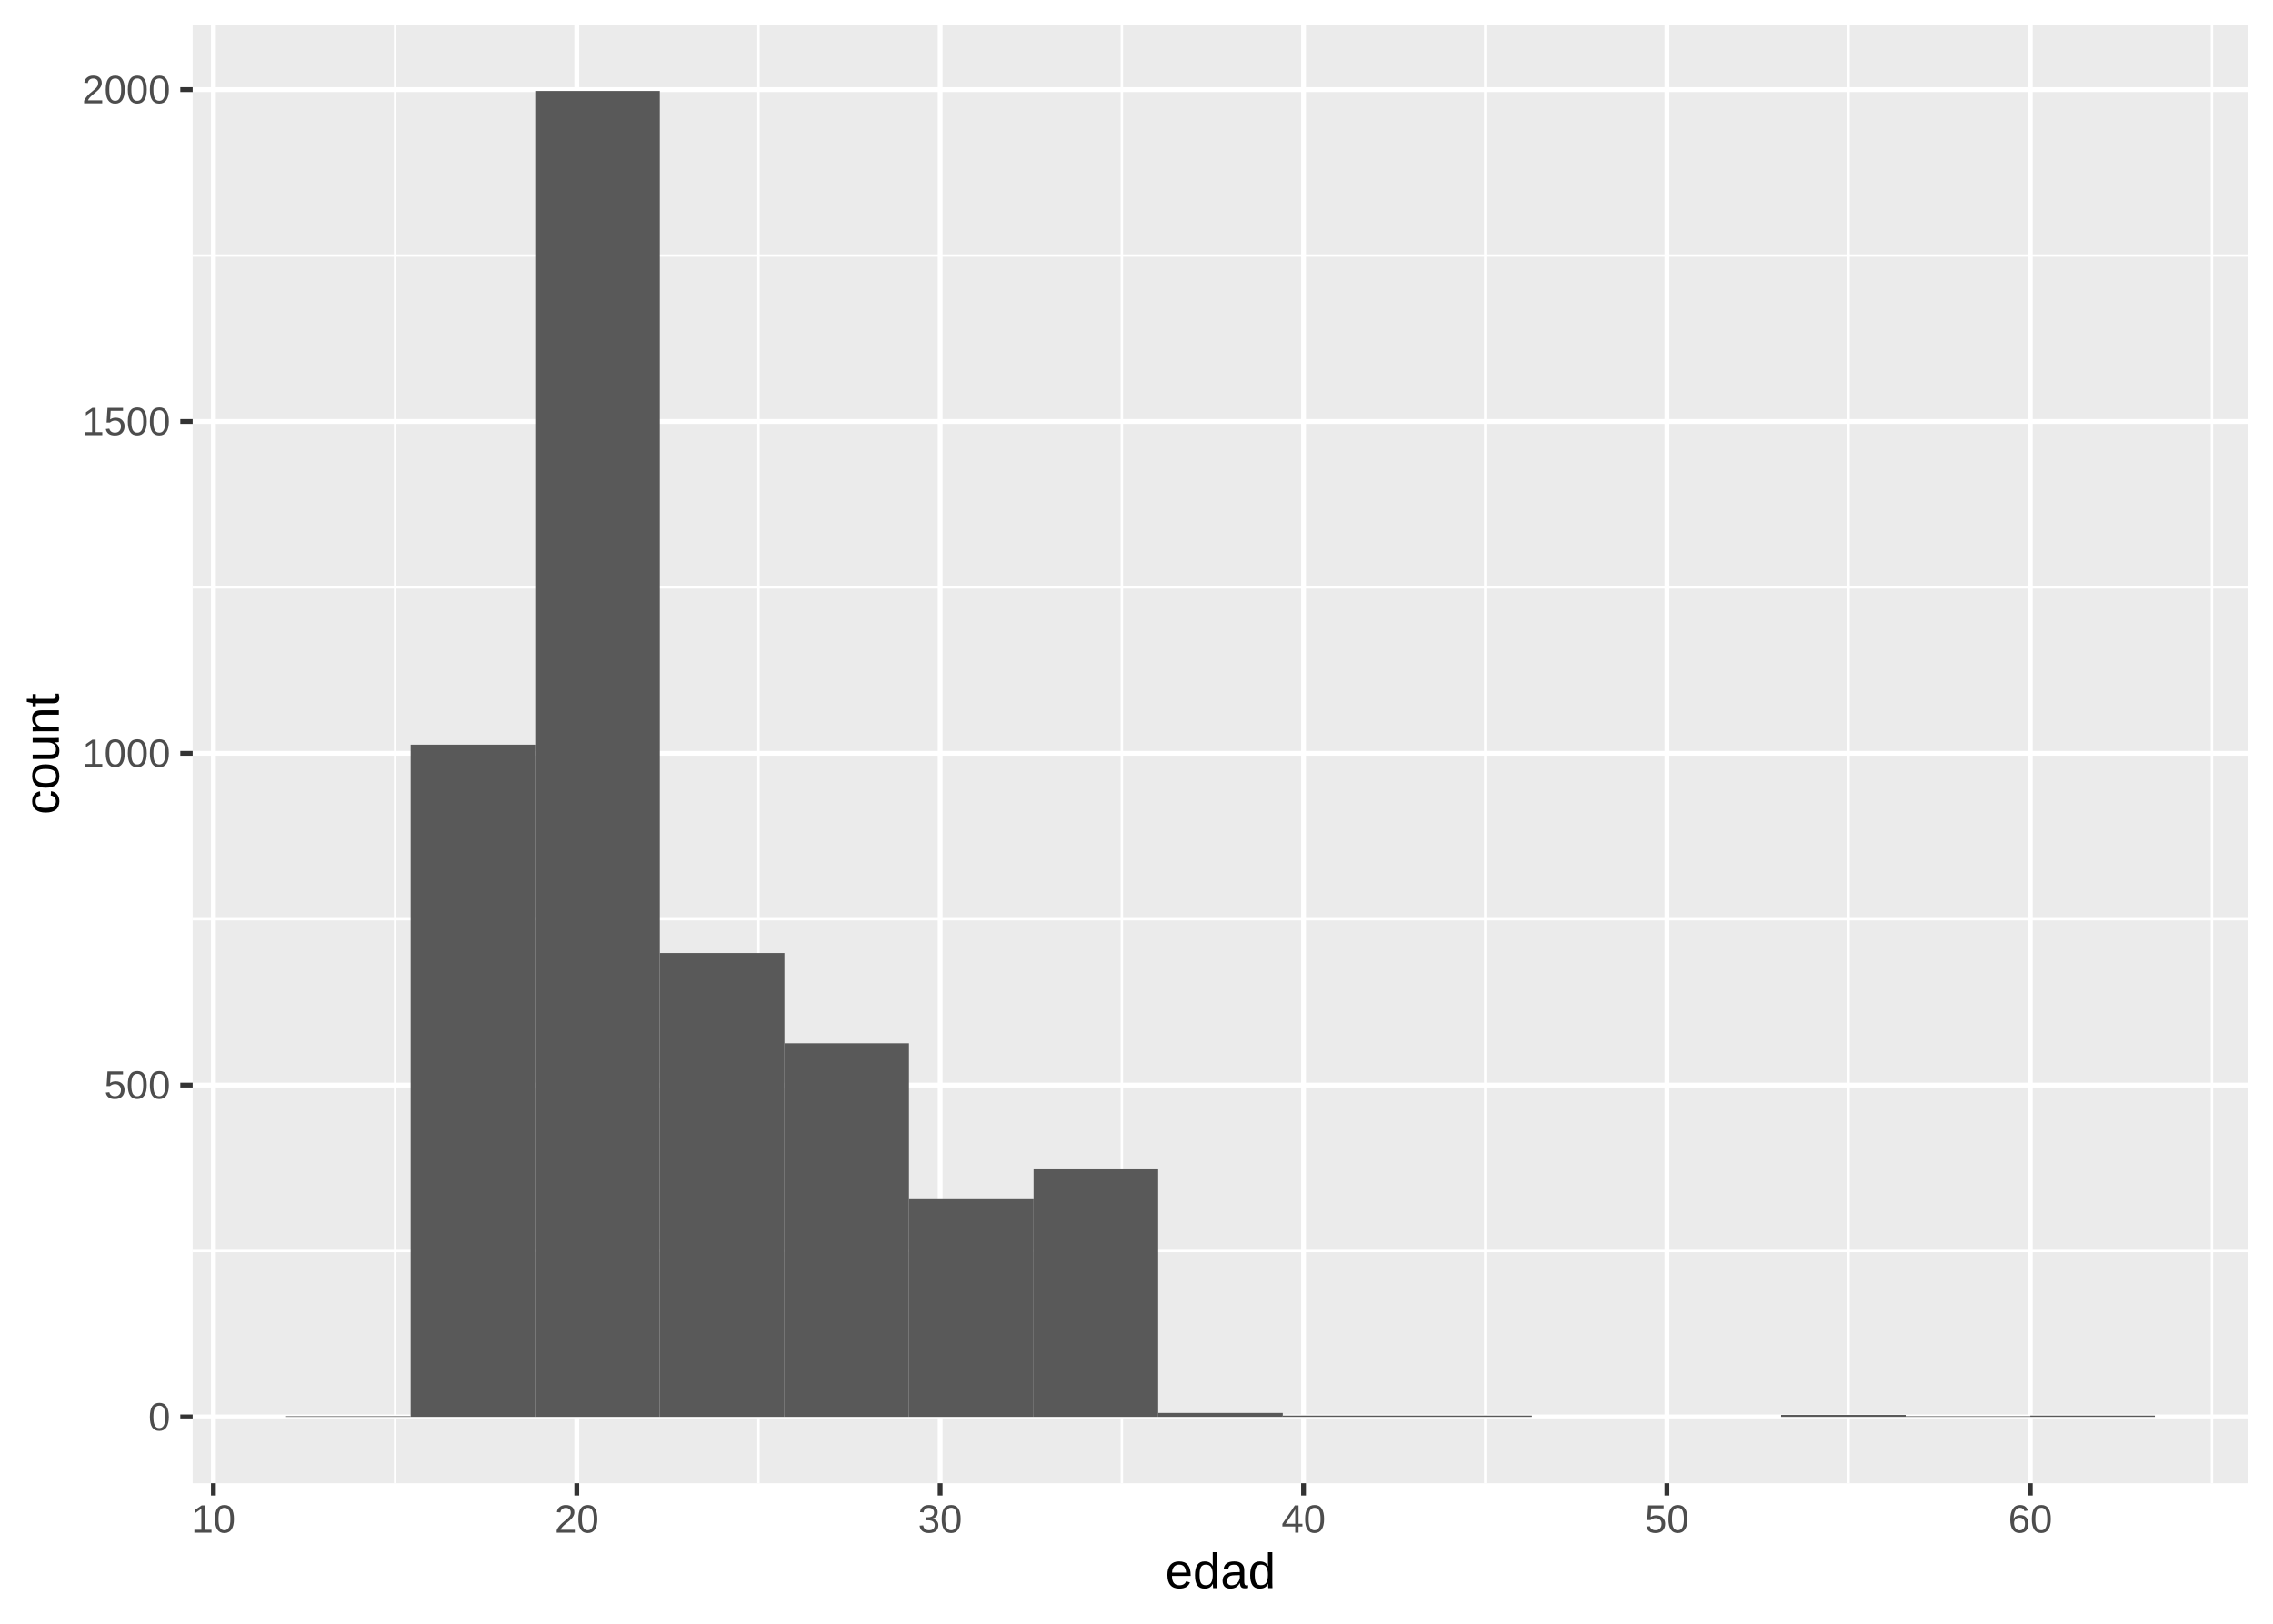
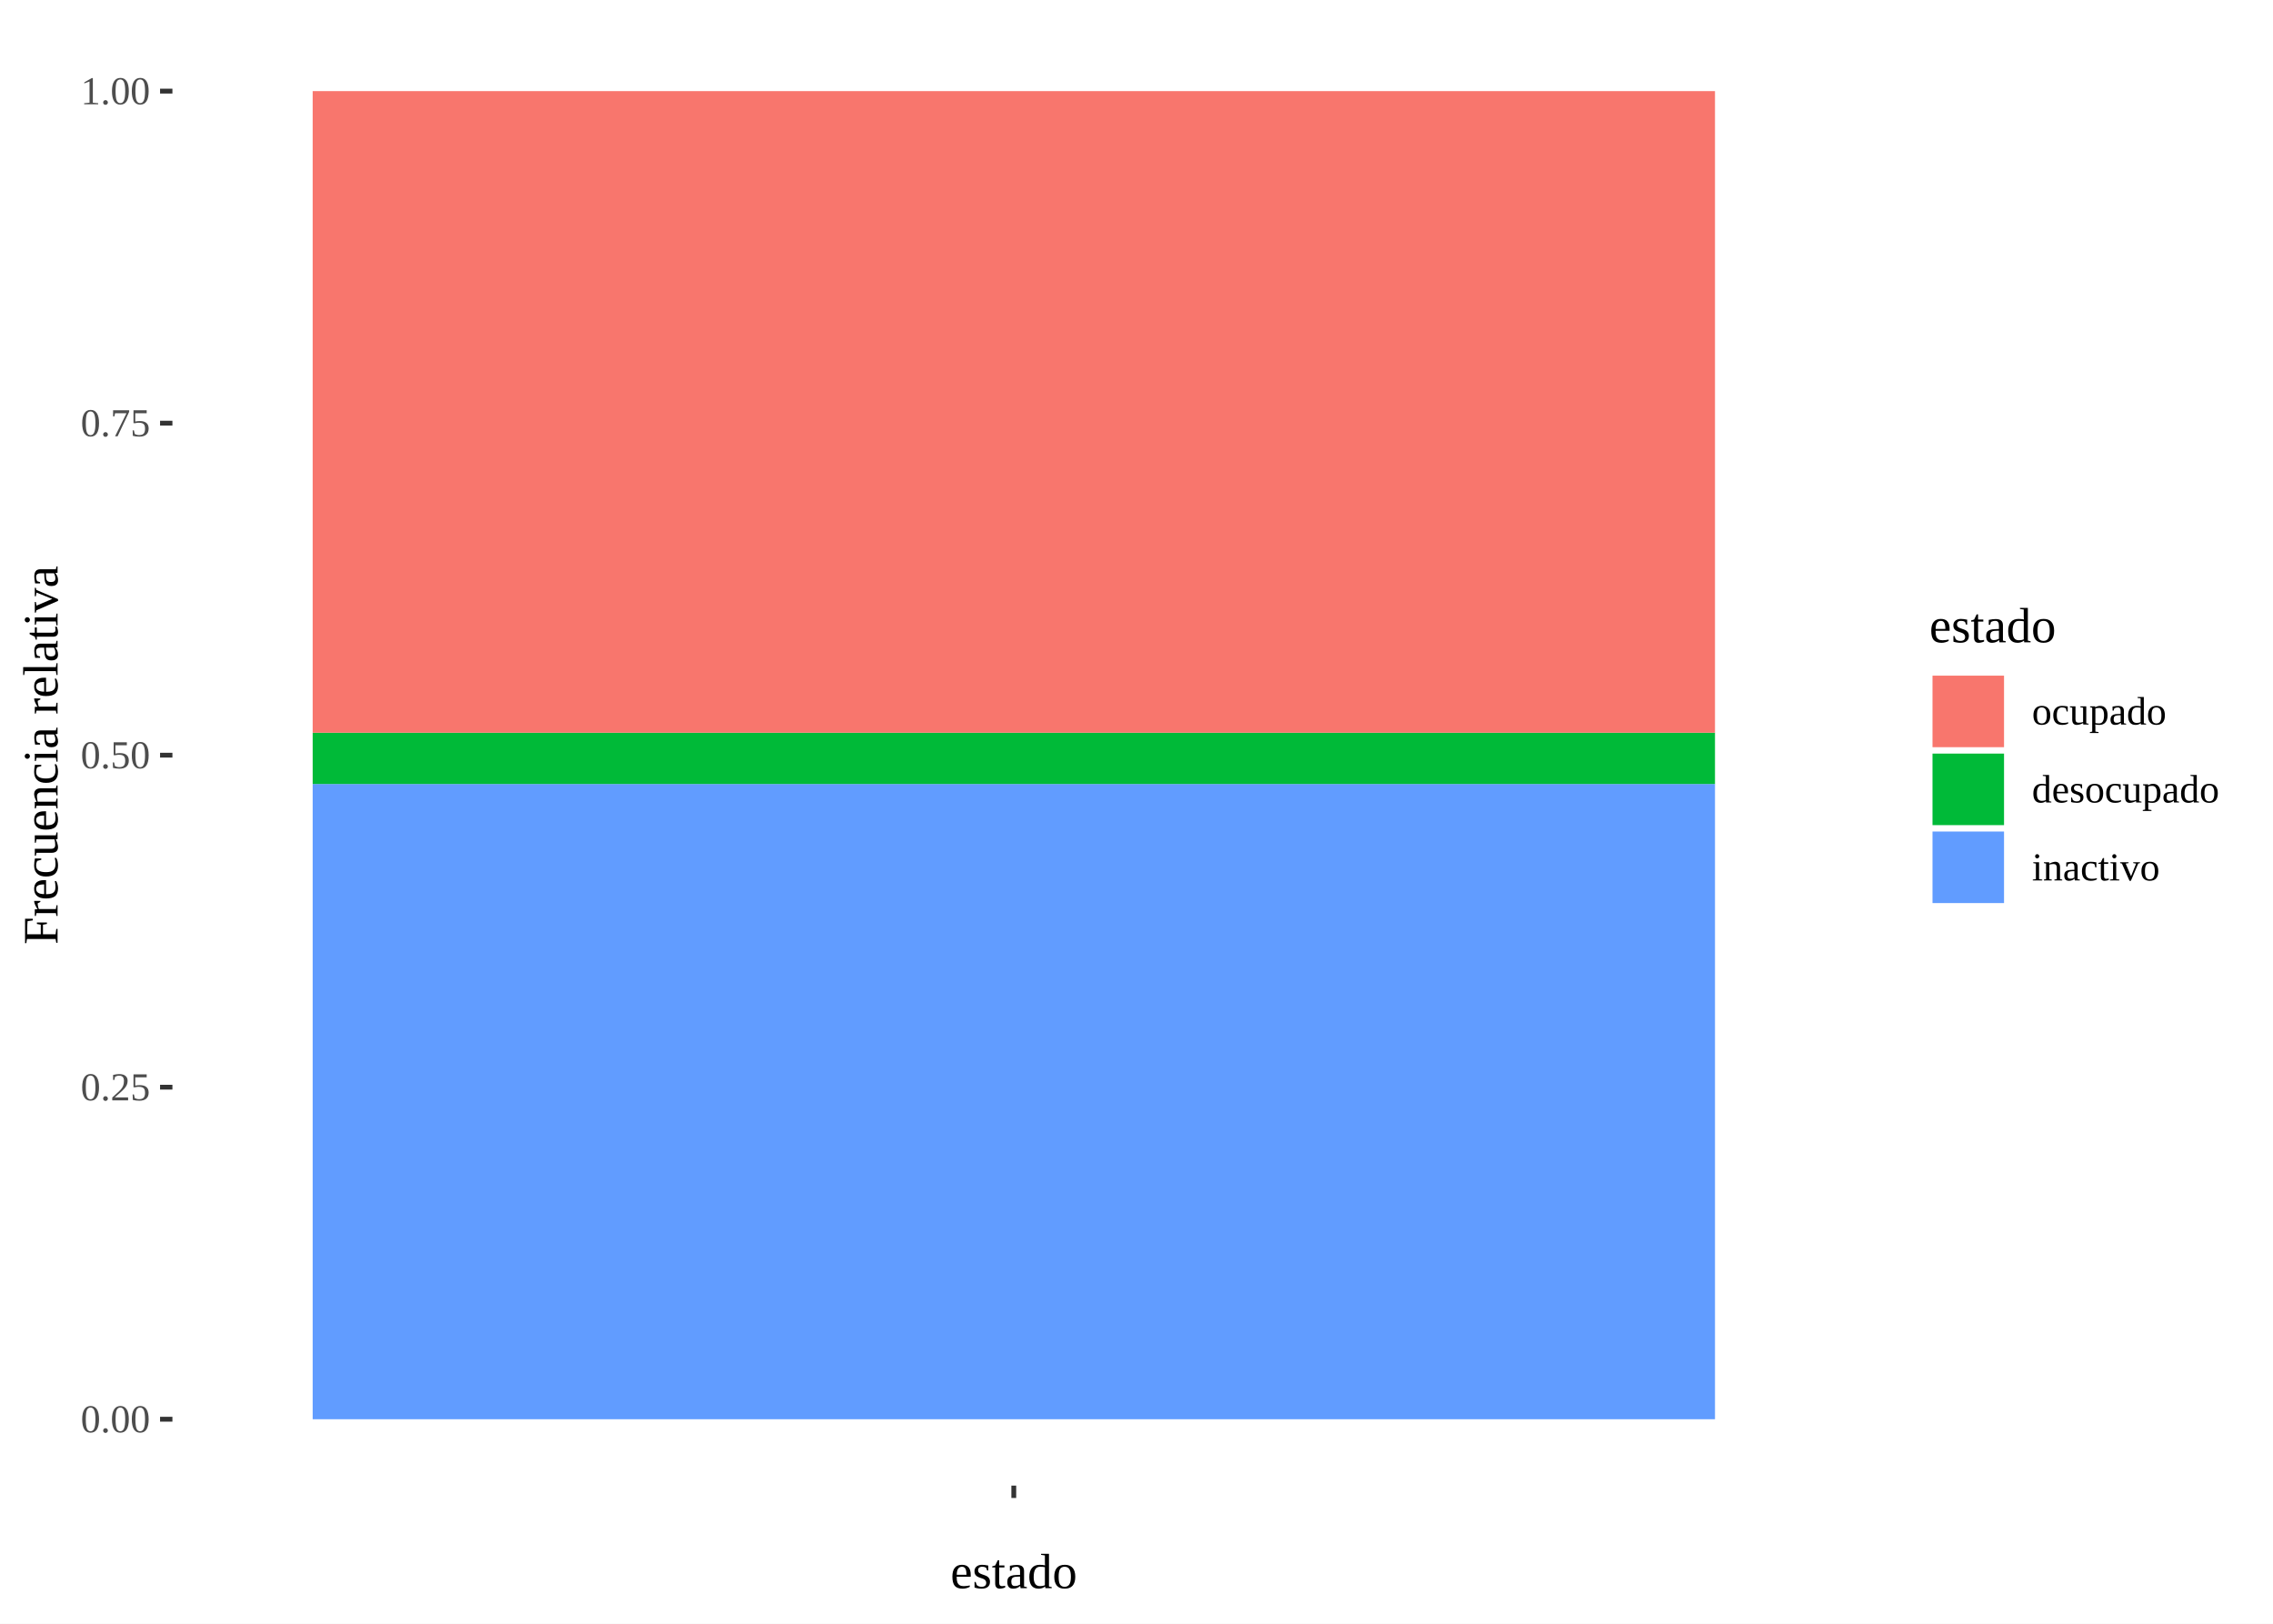
<svg xmlns="http://www.w3.org/2000/svg" viewBox="0 0 504.00 360.00">
  <defs>
    <style type="text/css">
    line, polyline, polygon, path, rect, circle {
      fill: none;
      stroke: #000000;
      stroke-linecap: round;
      stroke-linejoin: round;
      stroke-miterlimit: 10.00;
    }
  </style>
  </defs>
  <rect width="100%" height="100%" style="stroke: none; fill: #FFFFFF;" />
-   <rect x="0.00" y="0.00" width="504.00" height="360.00" style="stroke-width: 1.07; stroke: #FFFFFF; fill: #FFFFFF;" />
  <defs>
-     <clipPath id="cpNDIuNzJ8NDk4LjUyfDMyOC44M3w1LjQ4">
-       <rect x="42.72" y="5.48" width="455.81" height="323.35" />
+     <clipPath id="cpMzguMjN8NDExLjM1fDMyOS4zOHw1LjQ4">
+       <rect x="38.23" y="5.48" width="373.12" height="323.90" />
    </clipPath>
  </defs>
-   <rect x="42.72" y="5.48" width="455.81" height="323.35" style="stroke-width: 1.07; stroke: none; fill: #EBEBEB;" clip-path="url(#cpNDIuNzJ8NDk4LjUyfDMyOC44M3w1LjQ4)" />
-   <polyline points="42.72,277.35 498.52,277.35 " style="stroke-width: 0.53; stroke: #FFFFFF; stroke-linecap: butt;" clip-path="url(#cpNDIuNzJ8NDk4LjUyfDMyOC44M3w1LjQ4)" />
-   <polyline points="42.72,203.79 498.52,203.79 " style="stroke-width: 0.53; stroke: #FFFFFF; stroke-linecap: butt;" clip-path="url(#cpNDIuNzJ8NDk4LjUyfDMyOC44M3w1LjQ4)" />
-   <polyline points="42.72,130.23 498.52,130.23 " style="stroke-width: 0.53; stroke: #FFFFFF; stroke-linecap: butt;" clip-path="url(#cpNDIuNzJ8NDk4LjUyfDMyOC44M3w1LjQ4)" />
-   <polyline points="42.72,56.66 498.52,56.66 " style="stroke-width: 0.53; stroke: #FFFFFF; stroke-linecap: butt;" clip-path="url(#cpNDIuNzJ8NDk4LjUyfDMyOC44M3w1LjQ4)" />
-   <polyline points="87.61,328.83 87.61,5.48 " style="stroke-width: 0.53; stroke: #FFFFFF; stroke-linecap: butt;" clip-path="url(#cpNDIuNzJ8NDk4LjUyfDMyOC44M3w1LjQ4)" />
-   <polyline points="168.18,328.83 168.18,5.48 " style="stroke-width: 0.53; stroke: #FFFFFF; stroke-linecap: butt;" clip-path="url(#cpNDIuNzJ8NDk4LjUyfDMyOC44M3w1LjQ4)" />
-   <polyline points="248.75,328.83 248.75,5.48 " style="stroke-width: 0.53; stroke: #FFFFFF; stroke-linecap: butt;" clip-path="url(#cpNDIuNzJ8NDk4LjUyfDMyOC44M3w1LjQ4)" />
-   <polyline points="329.32,328.83 329.32,5.48 " style="stroke-width: 0.53; stroke: #FFFFFF; stroke-linecap: butt;" clip-path="url(#cpNDIuNzJ8NDk4LjUyfDMyOC44M3w1LjQ4)" />
-   <polyline points="409.89,328.83 409.89,5.48 " style="stroke-width: 0.53; stroke: #FFFFFF; stroke-linecap: butt;" clip-path="url(#cpNDIuNzJ8NDk4LjUyfDMyOC44M3w1LjQ4)" />
-   <polyline points="490.46,328.83 490.46,5.48 " style="stroke-width: 0.53; stroke: #FFFFFF; stroke-linecap: butt;" clip-path="url(#cpNDIuNzJ8NDk4LjUyfDMyOC44M3w1LjQ4)" />
-   <polyline points="42.72,314.13 498.52,314.13 " style="stroke-width: 1.07; stroke: #FFFFFF; stroke-linecap: butt;" clip-path="url(#cpNDIuNzJ8NDk4LjUyfDMyOC44M3w1LjQ4)" />
-   <polyline points="42.72,240.57 498.52,240.57 " style="stroke-width: 1.07; stroke: #FFFFFF; stroke-linecap: butt;" clip-path="url(#cpNDIuNzJ8NDk4LjUyfDMyOC44M3w1LjQ4)" />
-   <polyline points="42.72,167.01 498.52,167.01 " style="stroke-width: 1.07; stroke: #FFFFFF; stroke-linecap: butt;" clip-path="url(#cpNDIuNzJ8NDk4LjUyfDMyOC44M3w1LjQ4)" />
-   <polyline points="42.72,93.44 498.52,93.44 " style="stroke-width: 1.07; stroke: #FFFFFF; stroke-linecap: butt;" clip-path="url(#cpNDIuNzJ8NDk4LjUyfDMyOC44M3w1LjQ4)" />
-   <polyline points="42.72,19.88 498.52,19.88 " style="stroke-width: 1.07; stroke: #FFFFFF; stroke-linecap: butt;" clip-path="url(#cpNDIuNzJ8NDk4LjUyfDMyOC44M3w1LjQ4)" />
-   <polyline points="47.32,328.83 47.32,5.48 " style="stroke-width: 1.07; stroke: #FFFFFF; stroke-linecap: butt;" clip-path="url(#cpNDIuNzJ8NDk4LjUyfDMyOC44M3w1LjQ4)" />
-   <polyline points="127.89,328.83 127.89,5.48 " style="stroke-width: 1.07; stroke: #FFFFFF; stroke-linecap: butt;" clip-path="url(#cpNDIuNzJ8NDk4LjUyfDMyOC44M3w1LjQ4)" />
-   <polyline points="208.46,328.83 208.46,5.48 " style="stroke-width: 1.07; stroke: #FFFFFF; stroke-linecap: butt;" clip-path="url(#cpNDIuNzJ8NDk4LjUyfDMyOC44M3w1LjQ4)" />
-   <polyline points="289.03,328.83 289.03,5.48 " style="stroke-width: 1.07; stroke: #FFFFFF; stroke-linecap: butt;" clip-path="url(#cpNDIuNzJ8NDk4LjUyfDMyOC44M3w1LjQ4)" />
-   <polyline points="369.61,328.83 369.61,5.48 " style="stroke-width: 1.07; stroke: #FFFFFF; stroke-linecap: butt;" clip-path="url(#cpNDIuNzJ8NDk4LjUyfDMyOC44M3w1LjQ4)" />
-   <polyline points="450.18,328.83 450.18,5.48 " style="stroke-width: 1.07; stroke: #FFFFFF; stroke-linecap: butt;" clip-path="url(#cpNDIuNzJ8NDk4LjUyfDMyOC44M3w1LjQ4)" />
-   <rect x="63.43" y="313.98" width="27.62" height="0.15" style="stroke-width: 1.07; stroke: none; stroke-linecap: square; stroke-linejoin: miter; fill: #595959;" clip-path="url(#cpNDIuNzJ8NDk4LjUyfDMyOC44M3w1LjQ4)" />
-   <rect x="91.06" y="165.09" width="27.62" height="149.04" style="stroke-width: 1.07; stroke: none; stroke-linecap: square; stroke-linejoin: miter; fill: #595959;" clip-path="url(#cpNDIuNzJ8NDk4LjUyfDMyOC44M3w1LjQ4)" />
-   <rect x="118.68" y="20.18" width="27.62" height="293.95" style="stroke-width: 1.07; stroke: none; stroke-linecap: square; stroke-linejoin: miter; fill: #595959;" clip-path="url(#cpNDIuNzJ8NDk4LjUyfDMyOC44M3w1LjQ4)" />
-   <rect x="146.31" y="211.29" width="27.62" height="102.84" style="stroke-width: 1.07; stroke: none; stroke-linecap: square; stroke-linejoin: miter; fill: #595959;" clip-path="url(#cpNDIuNzJ8NDk4LjUyfDMyOC44M3w1LjQ4)" />
-   <rect x="173.93" y="231.30" width="27.62" height="82.83" style="stroke-width: 1.07; stroke: none; stroke-linecap: square; stroke-linejoin: miter; fill: #595959;" clip-path="url(#cpNDIuNzJ8NDk4LjUyfDMyOC44M3w1LjQ4)" />
-   <rect x="201.56" y="265.87" width="27.62" height="48.26" style="stroke-width: 1.07; stroke: none; stroke-linecap: square; stroke-linejoin: miter; fill: #595959;" clip-path="url(#cpNDIuNzJ8NDk4LjUyfDMyOC44M3w1LjQ4)" />
-   <rect x="229.18" y="259.25" width="27.62" height="54.88" style="stroke-width: 1.07; stroke: none; stroke-linecap: square; stroke-linejoin: miter; fill: #595959;" clip-path="url(#cpNDIuNzJ8NDk4LjUyfDMyOC44M3w1LjQ4)" />
-   <rect x="256.81" y="313.25" width="27.62" height="0.88" style="stroke-width: 1.07; stroke: none; stroke-linecap: square; stroke-linejoin: miter; fill: #595959;" clip-path="url(#cpNDIuNzJ8NDk4LjUyfDMyOC44M3w1LjQ4)" />
-   <rect x="284.43" y="313.84" width="27.62" height="0.29" style="stroke-width: 1.07; stroke: none; stroke-linecap: square; stroke-linejoin: miter; fill: #595959;" clip-path="url(#cpNDIuNzJ8NDk4LjUyfDMyOC44M3w1LjQ4)" />
-   <rect x="312.05" y="313.84" width="27.62" height="0.29" style="stroke-width: 1.07; stroke: none; stroke-linecap: square; stroke-linejoin: miter; fill: #595959;" clip-path="url(#cpNDIuNzJ8NDk4LjUyfDMyOC44M3w1LjQ4)" />
-   <rect x="339.68" y="314.13" width="27.62" height="0.00" style="stroke-width: 1.07; stroke: none; stroke-linecap: square; stroke-linejoin: miter; fill: #595959;" clip-path="url(#cpNDIuNzJ8NDk4LjUyfDMyOC44M3w1LjQ4)" />
-   <rect x="367.30" y="314.13" width="27.62" height="0.00" style="stroke-width: 1.07; stroke: none; stroke-linecap: square; stroke-linejoin: miter; fill: #595959;" clip-path="url(#cpNDIuNzJ8NDk4LjUyfDMyOC44M3w1LjQ4)" />
-   <rect x="394.93" y="313.69" width="27.62" height="0.44" style="stroke-width: 1.07; stroke: none; stroke-linecap: square; stroke-linejoin: miter; fill: #595959;" clip-path="url(#cpNDIuNzJ8NDk4LjUyfDMyOC44M3w1LjQ4)" />
-   <rect x="422.55" y="313.98" width="27.62" height="0.15" style="stroke-width: 1.07; stroke: none; stroke-linecap: square; stroke-linejoin: miter; fill: #595959;" clip-path="url(#cpNDIuNzJ8NDk4LjUyfDMyOC44M3w1LjQ4)" />
-   <rect x="450.18" y="313.84" width="27.62" height="0.29" style="stroke-width: 1.07; stroke: none; stroke-linecap: square; stroke-linejoin: miter; fill: #595959;" clip-path="url(#cpNDIuNzJ8NDk4LjUyfDMyOC44M3w1LjQ4)" />
+   <rect x="69.33" y="173.82" width="310.94" height="140.84" style="stroke-width: 1.07; stroke: none; stroke-linecap: square; stroke-linejoin: miter; fill: #619CFF;" clip-path="url(#cpMzguMjN8NDExLjM1fDMyOS4zOHw1LjQ4)" />
+   <rect x="69.33" y="162.45" width="310.94" height="11.37" style="stroke-width: 1.07; stroke: none; stroke-linecap: square; stroke-linejoin: miter; fill: #00BA38;" clip-path="url(#cpMzguMjN8NDExLjM1fDMyOS4zOHw1LjQ4)" />
+   <rect x="69.33" y="20.20" width="310.94" height="142.25" style="stroke-width: 1.07; stroke: none; stroke-linecap: square; stroke-linejoin: miter; fill: #F8766D;" clip-path="url(#cpMzguMjN8NDExLjM1fDMyOS4zOHw1LjQ4)" />
  <defs>
    <clipPath id="cpMC4wMHw1MDQuMDB8MzYwLjAwfDAuMDA=">
      <rect x="0.00" y="0.00" width="504.00" height="360.00" />
    </clipPath>
  </defs>
  <g clip-path="url(#cpMC4wMHw1MDQuMDB8MzYwLjAwfDAuMDA=)">
-     <text x="32.89" y="317.16" style="font-size: 8.80px; fill: #4D4D4D; font-family: Arimo;" textLength="4.89px" lengthAdjust="spacingAndGlyphs">0</text>
+     <text x="17.90" y="317.57" style="font-size: 8.80px; fill: #4D4D4D; font-family: Times New Roman;" textLength="15.40px" lengthAdjust="spacingAndGlyphs">0.00</text>
  </g>
  <g clip-path="url(#cpMC4wMHw1MDQuMDB8MzYwLjAwfDAuMDA=)">
-     <text x="23.10" y="243.59" style="font-size: 8.80px; fill: #4D4D4D; font-family: Arimo;" textLength="14.68px" lengthAdjust="spacingAndGlyphs">500</text>
+     <text x="17.90" y="243.96" style="font-size: 8.80px; fill: #4D4D4D; font-family: Times New Roman;" textLength="15.40px" lengthAdjust="spacingAndGlyphs">0.25</text>
  </g>
  <g clip-path="url(#cpMC4wMHw1MDQuMDB8MzYwLjAwfDAuMDA=)">
-     <text x="18.21" y="170.03" style="font-size: 8.80px; fill: #4D4D4D; font-family: Arimo;" textLength="19.58px" lengthAdjust="spacingAndGlyphs">1000</text>
+     <text x="17.90" y="170.34" style="font-size: 8.80px; fill: #4D4D4D; font-family: Times New Roman;" textLength="15.40px" lengthAdjust="spacingAndGlyphs">0.50</text>
  </g>
  <g clip-path="url(#cpMC4wMHw1MDQuMDB8MzYwLjAwfDAuMDA=)">
-     <text x="18.21" y="96.47" style="font-size: 8.80px; fill: #4D4D4D; font-family: Arimo;" textLength="19.58px" lengthAdjust="spacingAndGlyphs">1500</text>
+     <text x="17.90" y="96.73" style="font-size: 8.80px; fill: #4D4D4D; font-family: Times New Roman;" textLength="15.40px" lengthAdjust="spacingAndGlyphs">0.75</text>
  </g>
  <g clip-path="url(#cpMC4wMHw1MDQuMDB8MzYwLjAwfDAuMDA=)">
-     <text x="18.21" y="22.91" style="font-size: 8.80px; fill: #4D4D4D; font-family: Arimo;" textLength="19.58px" lengthAdjust="spacingAndGlyphs">2000</text>
+     <text x="17.90" y="23.12" style="font-size: 8.80px; fill: #4D4D4D; font-family: Times New Roman;" textLength="15.40px" lengthAdjust="spacingAndGlyphs">1.00</text>
  </g>
-   <polyline points="39.98,314.13 42.72,314.13 " style="stroke-width: 1.07; stroke: #333333; stroke-linecap: butt;" clip-path="url(#cpMC4wMHw1MDQuMDB8MzYwLjAwfDAuMDA=)" />
-   <polyline points="39.98,240.57 42.72,240.57 " style="stroke-width: 1.07; stroke: #333333; stroke-linecap: butt;" clip-path="url(#cpMC4wMHw1MDQuMDB8MzYwLjAwfDAuMDA=)" />
-   <polyline points="39.98,167.01 42.72,167.01 " style="stroke-width: 1.07; stroke: #333333; stroke-linecap: butt;" clip-path="url(#cpMC4wMHw1MDQuMDB8MzYwLjAwfDAuMDA=)" />
-   <polyline points="39.98,93.44 42.72,93.44 " style="stroke-width: 1.07; stroke: #333333; stroke-linecap: butt;" clip-path="url(#cpMC4wMHw1MDQuMDB8MzYwLjAwfDAuMDA=)" />
-   <polyline points="39.98,19.88 42.72,19.88 " style="stroke-width: 1.07; stroke: #333333; stroke-linecap: butt;" clip-path="url(#cpMC4wMHw1MDQuMDB8MzYwLjAwfDAuMDA=)" />
-   <polyline points="47.32,331.57 47.32,328.83 " style="stroke-width: 1.07; stroke: #333333; stroke-linecap: butt;" clip-path="url(#cpMC4wMHw1MDQuMDB8MzYwLjAwfDAuMDA=)" />
-   <polyline points="127.89,331.57 127.89,328.83 " style="stroke-width: 1.07; stroke: #333333; stroke-linecap: butt;" clip-path="url(#cpMC4wMHw1MDQuMDB8MzYwLjAwfDAuMDA=)" />
-   <polyline points="208.46,331.57 208.46,328.83 " style="stroke-width: 1.07; stroke: #333333; stroke-linecap: butt;" clip-path="url(#cpMC4wMHw1MDQuMDB8MzYwLjAwfDAuMDA=)" />
-   <polyline points="289.03,331.57 289.03,328.83 " style="stroke-width: 1.07; stroke: #333333; stroke-linecap: butt;" clip-path="url(#cpMC4wMHw1MDQuMDB8MzYwLjAwfDAuMDA=)" />
-   <polyline points="369.61,331.57 369.61,328.83 " style="stroke-width: 1.07; stroke: #333333; stroke-linecap: butt;" clip-path="url(#cpMC4wMHw1MDQuMDB8MzYwLjAwfDAuMDA=)" />
-   <polyline points="450.18,331.57 450.18,328.83 " style="stroke-width: 1.07; stroke: #333333; stroke-linecap: butt;" clip-path="url(#cpMC4wMHw1MDQuMDB8MzYwLjAwfDAuMDA=)" />
+   <polyline points="35.49,314.66 38.23,314.66 " style="stroke-width: 1.07; stroke: #333333; stroke-linecap: butt;" clip-path="url(#cpMC4wMHw1MDQuMDB8MzYwLjAwfDAuMDA=)" />
+   <polyline points="35.49,241.04 38.23,241.04 " style="stroke-width: 1.07; stroke: #333333; stroke-linecap: butt;" clip-path="url(#cpMC4wMHw1MDQuMDB8MzYwLjAwfDAuMDA=)" />
+   <polyline points="35.49,167.43 38.23,167.43 " style="stroke-width: 1.07; stroke: #333333; stroke-linecap: butt;" clip-path="url(#cpMC4wMHw1MDQuMDB8MzYwLjAwfDAuMDA=)" />
+   <polyline points="35.49,93.82 38.23,93.82 " style="stroke-width: 1.07; stroke: #333333; stroke-linecap: butt;" clip-path="url(#cpMC4wMHw1MDQuMDB8MzYwLjAwfDAuMDA=)" />
+   <polyline points="35.49,20.20 38.23,20.20 " style="stroke-width: 1.07; stroke: #333333; stroke-linecap: butt;" clip-path="url(#cpMC4wMHw1MDQuMDB8MzYwLjAwfDAuMDA=)" />
+   <polyline points="224.79,332.12 224.79,329.38 " style="stroke-width: 1.07; stroke: #333333; stroke-linecap: butt;" clip-path="url(#cpMC4wMHw1MDQuMDB8MzYwLjAwfDAuMDA=)" />
  <g clip-path="url(#cpMC4wMHw1MDQuMDB8MzYwLjAwfDAuMDA=)">
-     <text x="42.43" y="339.81" style="font-size: 8.80px; fill: #4D4D4D; font-family: Arimo;" textLength="9.79px" lengthAdjust="spacingAndGlyphs">10</text>
+     <text x="210.74" y="352.12" style="font-size: 11.00px; font-family: Times New Roman;" textLength="28.10px" lengthAdjust="spacingAndGlyphs">estado</text>
  </g>
  <g clip-path="url(#cpMC4wMHw1MDQuMDB8MzYwLjAwfDAuMDA=)">
-     <text x="123.00" y="339.81" style="font-size: 8.80px; fill: #4D4D4D; font-family: Arimo;" textLength="9.79px" lengthAdjust="spacingAndGlyphs">20</text>
+     <text transform="translate(12.76,209.42) rotate(-90)" style="font-size: 11.00px; font-family: Times New Roman;" textLength="83.98px" lengthAdjust="spacingAndGlyphs">Frecuencia relativa</text>
  </g>
  <g clip-path="url(#cpMC4wMHw1MDQuMDB8MzYwLjAwfDAuMDA=)">
-     <text x="203.57" y="339.81" style="font-size: 8.80px; fill: #4D4D4D; font-family: Arimo;" textLength="9.79px" lengthAdjust="spacingAndGlyphs">30</text>
+     <text x="427.79" y="142.41" style="font-size: 11.00px; font-family: Times New Roman;" textLength="28.10px" lengthAdjust="spacingAndGlyphs">estado</text>
+   </g>
+   <rect x="428.50" y="149.80" width="15.86" height="15.86" style="stroke-width: 1.07; stroke: none; stroke-linecap: square; stroke-linejoin: miter; fill: #F8766D;" clip-path="url(#cpMC4wMHw1MDQuMDB8MzYwLjAwfDAuMDA=)" />
+   <rect x="428.50" y="167.08" width="15.86" height="15.86" style="stroke-width: 1.07; stroke: none; stroke-linecap: square; stroke-linejoin: miter; fill: #00BA38;" clip-path="url(#cpMC4wMHw1MDQuMDB8MzYwLjAwfDAuMDA=)" />
+   <rect x="428.50" y="184.36" width="15.86" height="15.86" style="stroke-width: 1.07; stroke: none; stroke-linecap: square; stroke-linejoin: miter; fill: #619CFF;" clip-path="url(#cpMC4wMHw1MDQuMDB8MzYwLjAwfDAuMDA=)" />
+   <g clip-path="url(#cpMC4wMHw1MDQuMDB8MzYwLjAwfDAuMDA=)">
+     <text x="450.55" y="160.64" style="font-size: 8.80px; font-family: Times New Roman;" textLength="29.81px" lengthAdjust="spacingAndGlyphs">ocupado</text>
  </g>
  <g clip-path="url(#cpMC4wMHw1MDQuMDB8MzYwLjAwfDAuMDA=)">
-     <text x="284.14" y="339.81" style="font-size: 8.80px; fill: #4D4D4D; font-family: Arimo;" textLength="9.79px" lengthAdjust="spacingAndGlyphs">40</text>
+     <text x="450.55" y="177.92" style="font-size: 8.80px; font-family: Times New Roman;" textLength="41.54px" lengthAdjust="spacingAndGlyphs">desocupado</text>
  </g>
  <g clip-path="url(#cpMC4wMHw1MDQuMDB8MzYwLjAwfDAuMDA=)">
-     <text x="364.71" y="339.81" style="font-size: 8.80px; fill: #4D4D4D; font-family: Arimo;" textLength="9.79px" lengthAdjust="spacingAndGlyphs">50</text>
-   </g>
-   <g clip-path="url(#cpMC4wMHw1MDQuMDB8MzYwLjAwfDAuMDA=)">
-     <text x="445.28" y="339.81" style="font-size: 8.80px; fill: #4D4D4D; font-family: Arimo;" textLength="9.79px" lengthAdjust="spacingAndGlyphs">60</text>
-   </g>
-   <g clip-path="url(#cpMC4wMHw1MDQuMDB8MzYwLjAwfDAuMDA=)">
-     <text x="258.38" y="352.10" style="font-size: 11.00px; font-family: Arimo;" textLength="24.47px" lengthAdjust="spacingAndGlyphs">edad</text>
-   </g>
-   <g clip-path="url(#cpMC4wMHw1MDQuMDB8MzYwLjAwfDAuMDA=)">
-     <text transform="translate(13.05,180.61) rotate(-90)" style="font-size: 11.00px; font-family: Arimo;" textLength="26.91px" lengthAdjust="spacingAndGlyphs">count</text>
+     <text x="450.55" y="195.20" style="font-size: 8.80px; font-family: Times New Roman;" textLength="28.35px" lengthAdjust="spacingAndGlyphs">inactivo</text>
  </g>
</svg>
